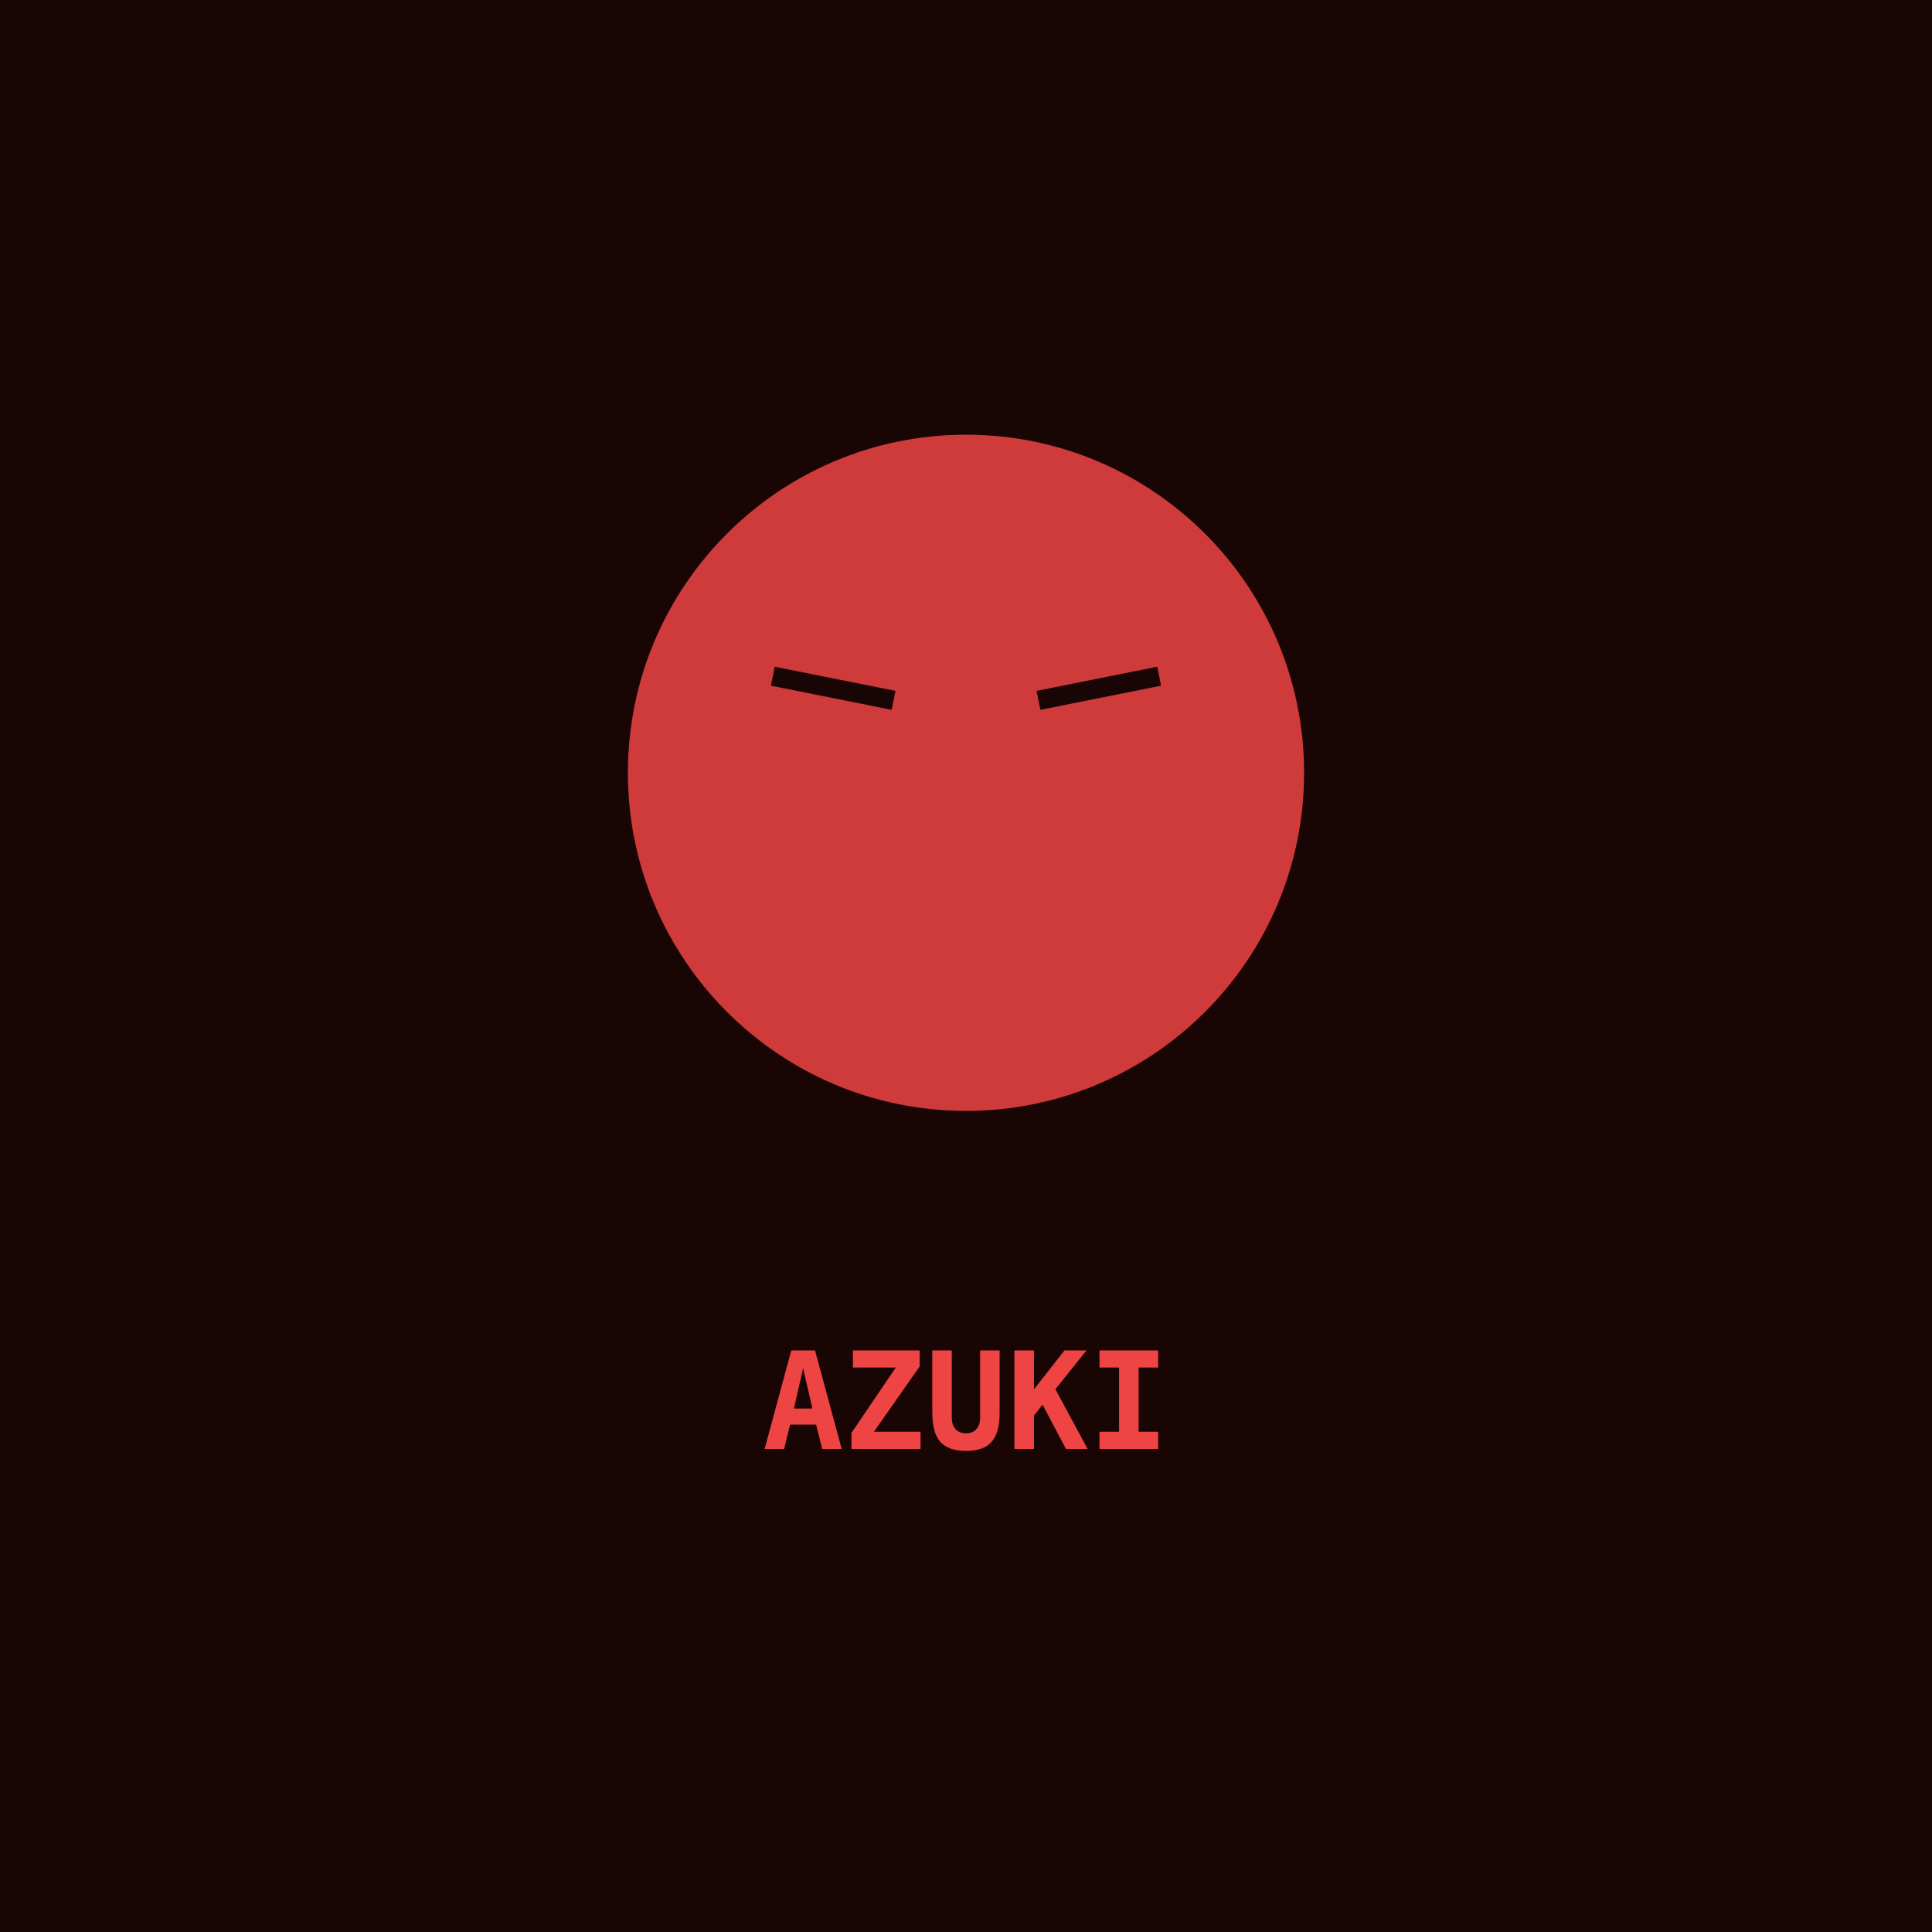
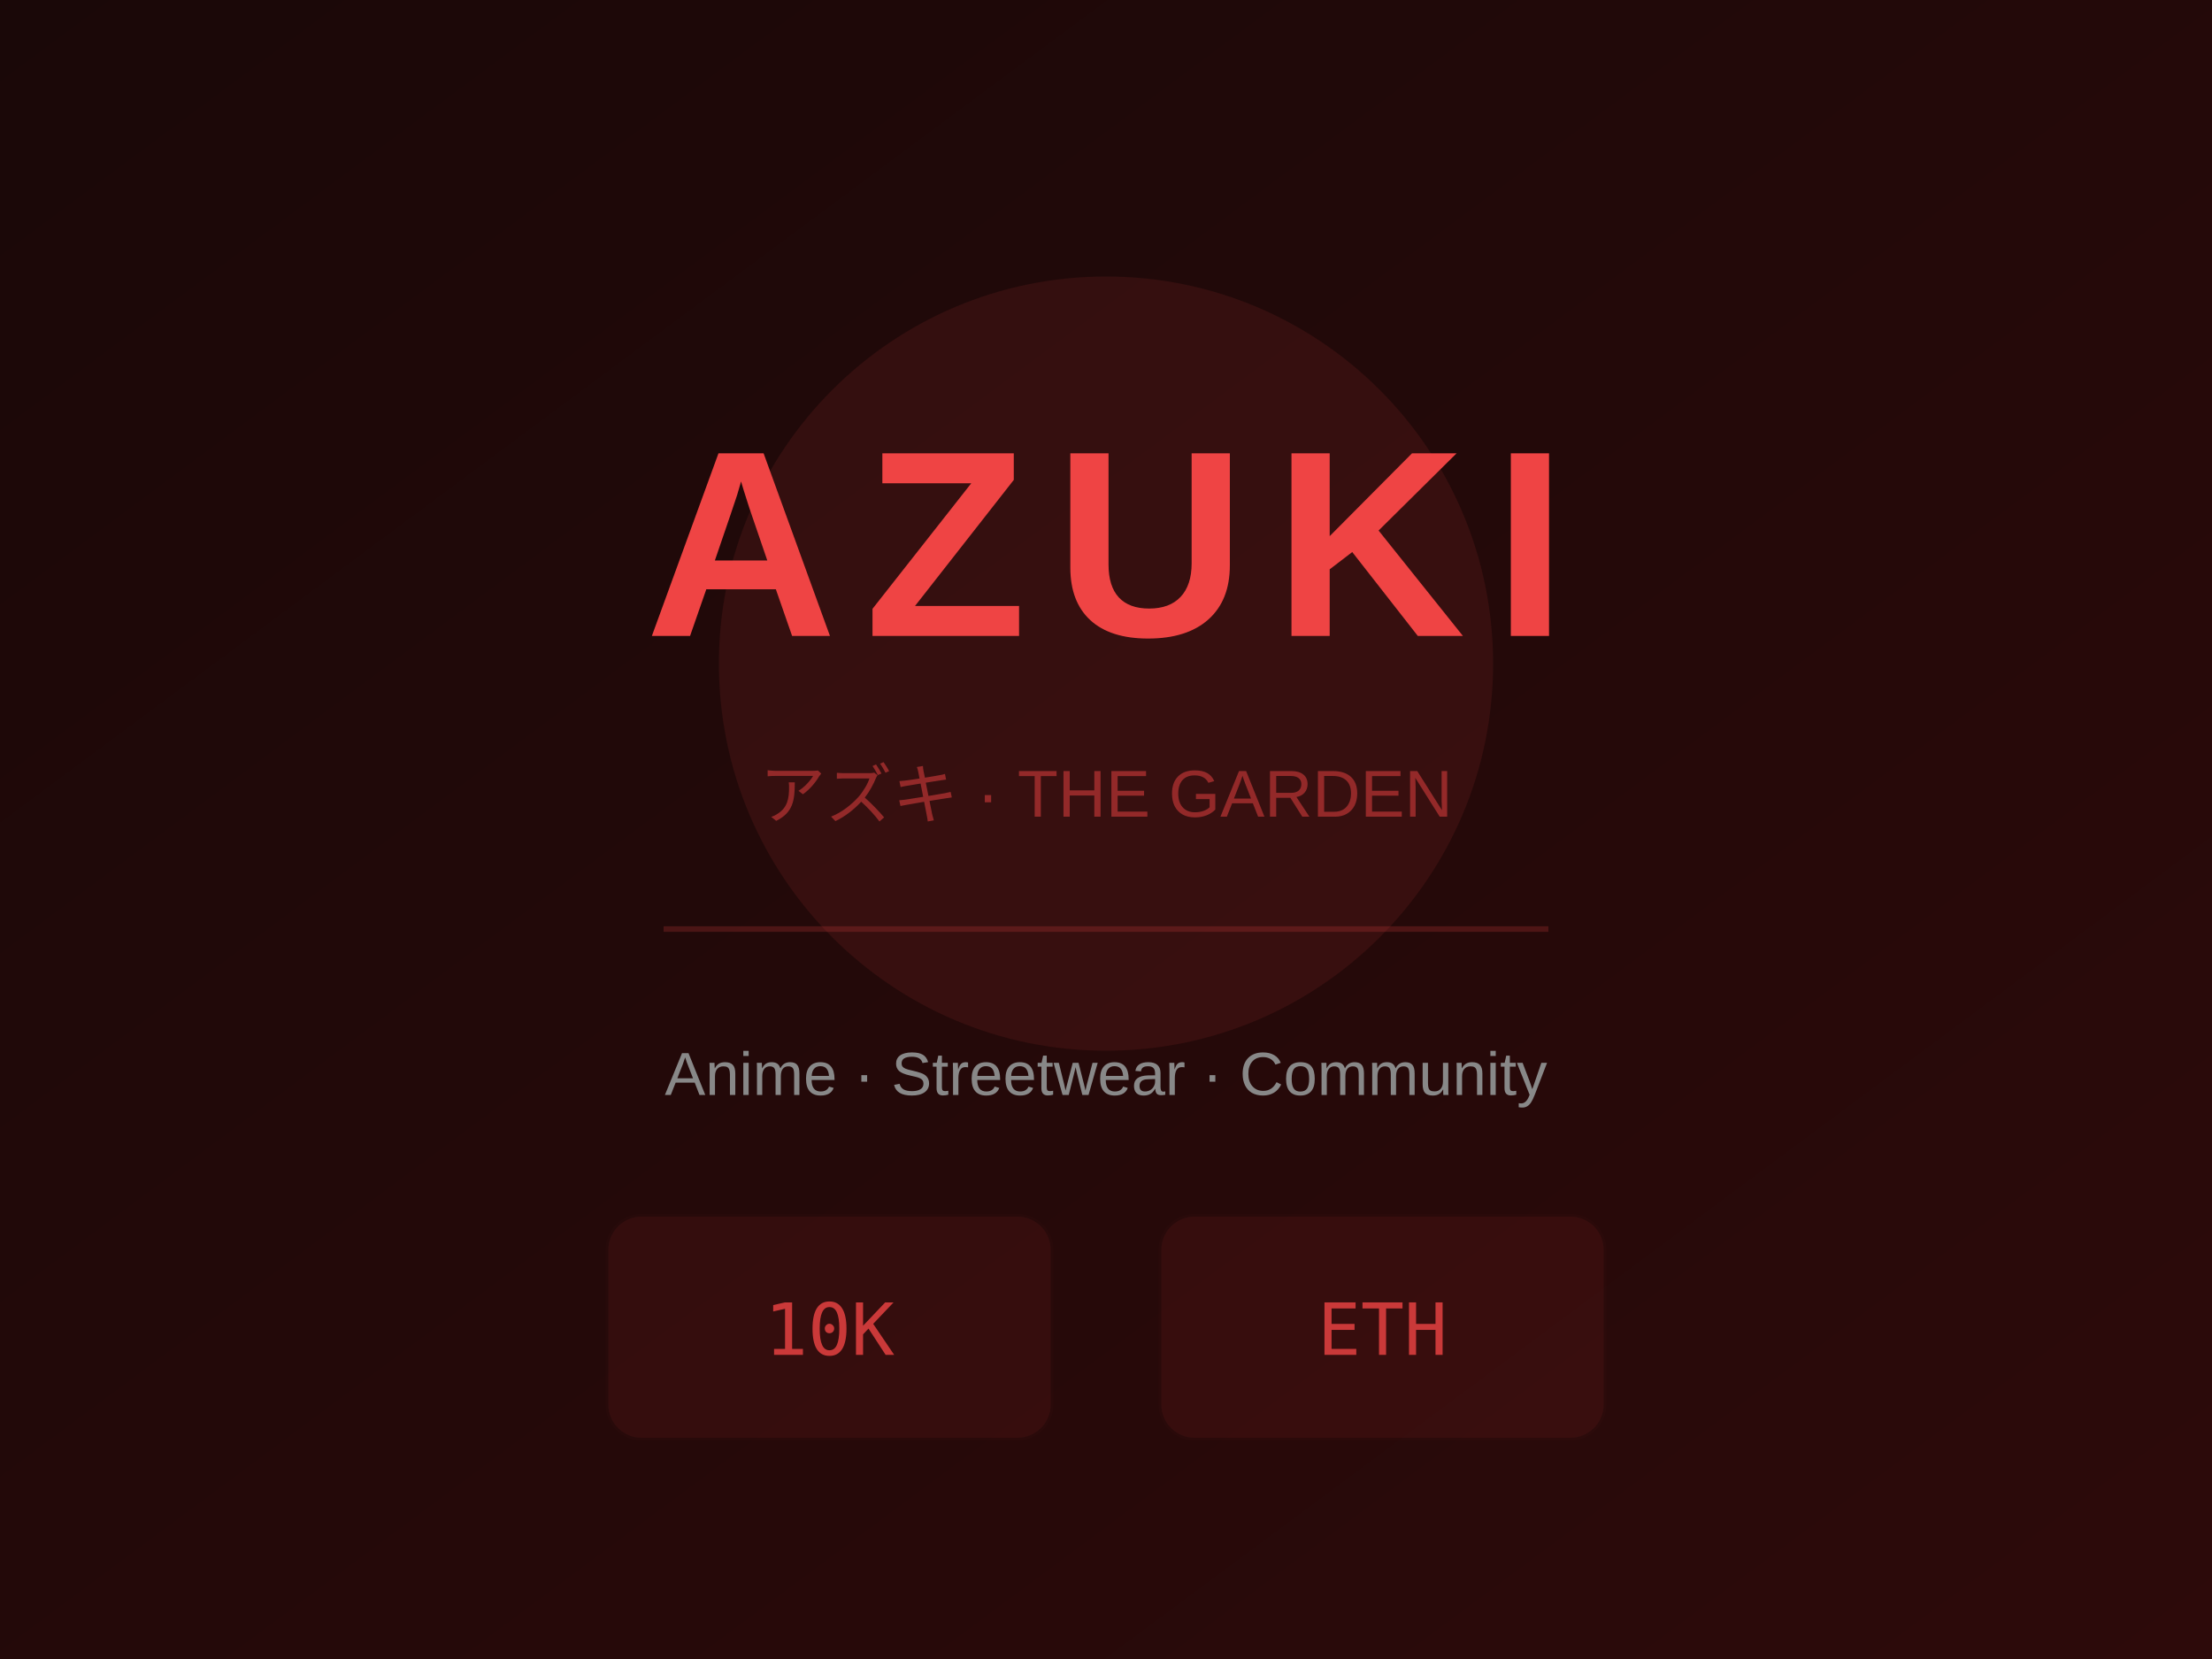
- <svg xmlns="http://www.w3.org/2000/svg" width="400" height="400" viewBox="0 0 400 400">
-   <rect width="400" height="400" fill="#1a0505" />
-   <circle cx="200" cy="160" r="70" fill="#ef4444" opacity="0.85" />
-   <line x1="160" y1="140" x2="185" y2="145" stroke="#1a0505" stroke-width="4" />
-   <line x1="215" y1="145" x2="240" y2="140" stroke="#1a0505" stroke-width="4" />
-   <text x="200" y="300" text-anchor="middle" fill="#ef4444" font-family="monospace" font-size="28" font-weight="bold">AZUKI</text>
+ <svg xmlns="http://www.w3.org/2000/svg" width="400" height="300" viewBox="0 0 400 300">
+   <defs>
+     <linearGradient id="bg" x1="0" y1="0" x2="1" y2="1">
+       <stop offset="0%" stop-color="#1a0808" />
+       <stop offset="100%" stop-color="#2d0a0a" />
+     </linearGradient>
+   </defs>
+   <rect width="400" height="300" fill="url(#bg)" />
+   <circle cx="200" cy="120" r="70" fill="#ef4444" opacity="0.1" />
+   <text x="200" y="115" text-anchor="middle" fill="#ef4444" font-family="Arial,sans-serif" font-size="48" font-weight="900" letter-spacing="5">AZUKI</text>
+   <text x="200" y="148" text-anchor="middle" fill="#ef4444" font-family="Arial,sans-serif" font-size="12" opacity="0.5">アズキ · THE GARDEN</text>
+   <line x1="120" y1="168" x2="280" y2="168" stroke="#ef4444" stroke-width="1" opacity="0.2" />
+   <text x="200" y="198" text-anchor="middle" fill="#888" font-family="Arial,sans-serif" font-size="11">Anime · Streetwear · Community</text>
+   <rect x="110" y="220" width="80" height="40" rx="6" fill="#ef4444" opacity="0.08" stroke="#ef4444" stroke-opacity="0.15" />
+   <rect x="210" y="220" width="80" height="40" rx="6" fill="#ef4444" opacity="0.08" stroke="#ef4444" stroke-opacity="0.15" />
+   <text x="150" y="245" text-anchor="middle" fill="#ef4444" font-family="monospace" font-size="13" opacity="0.8">10K</text>
+   <text x="250" y="245" text-anchor="middle" fill="#ef4444" font-family="monospace" font-size="13" opacity="0.8">ETH</text>
</svg>
